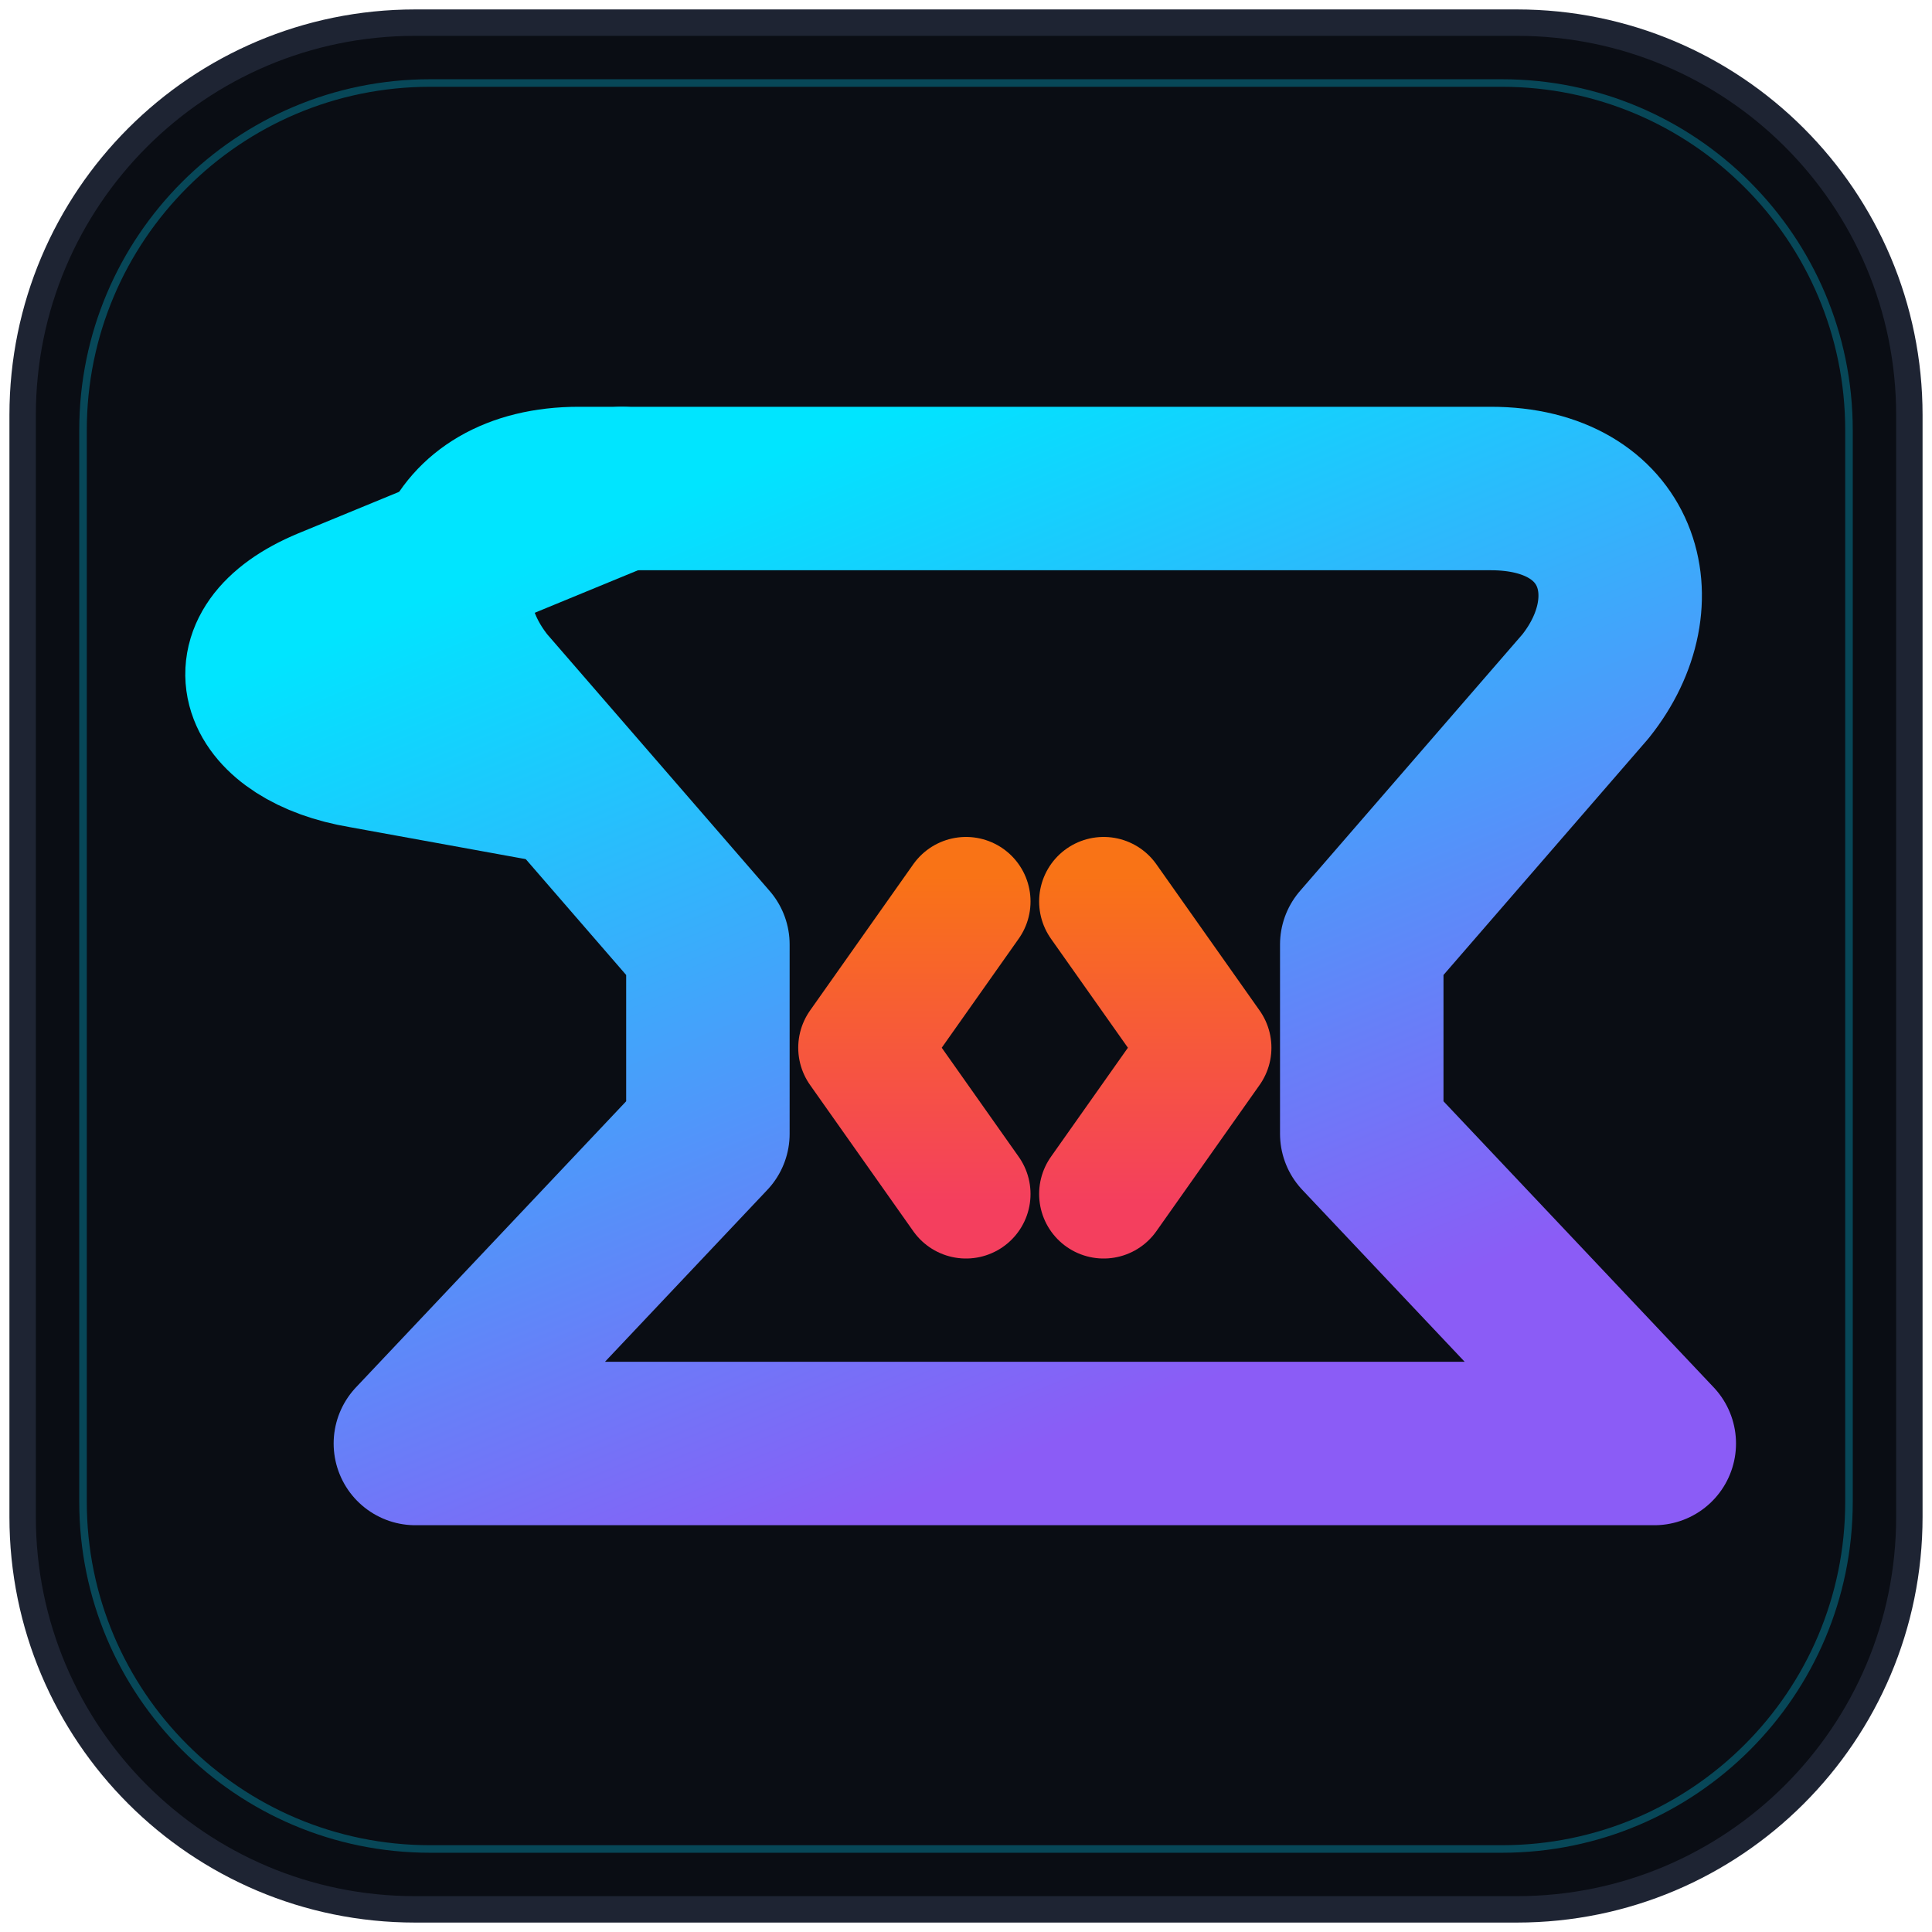
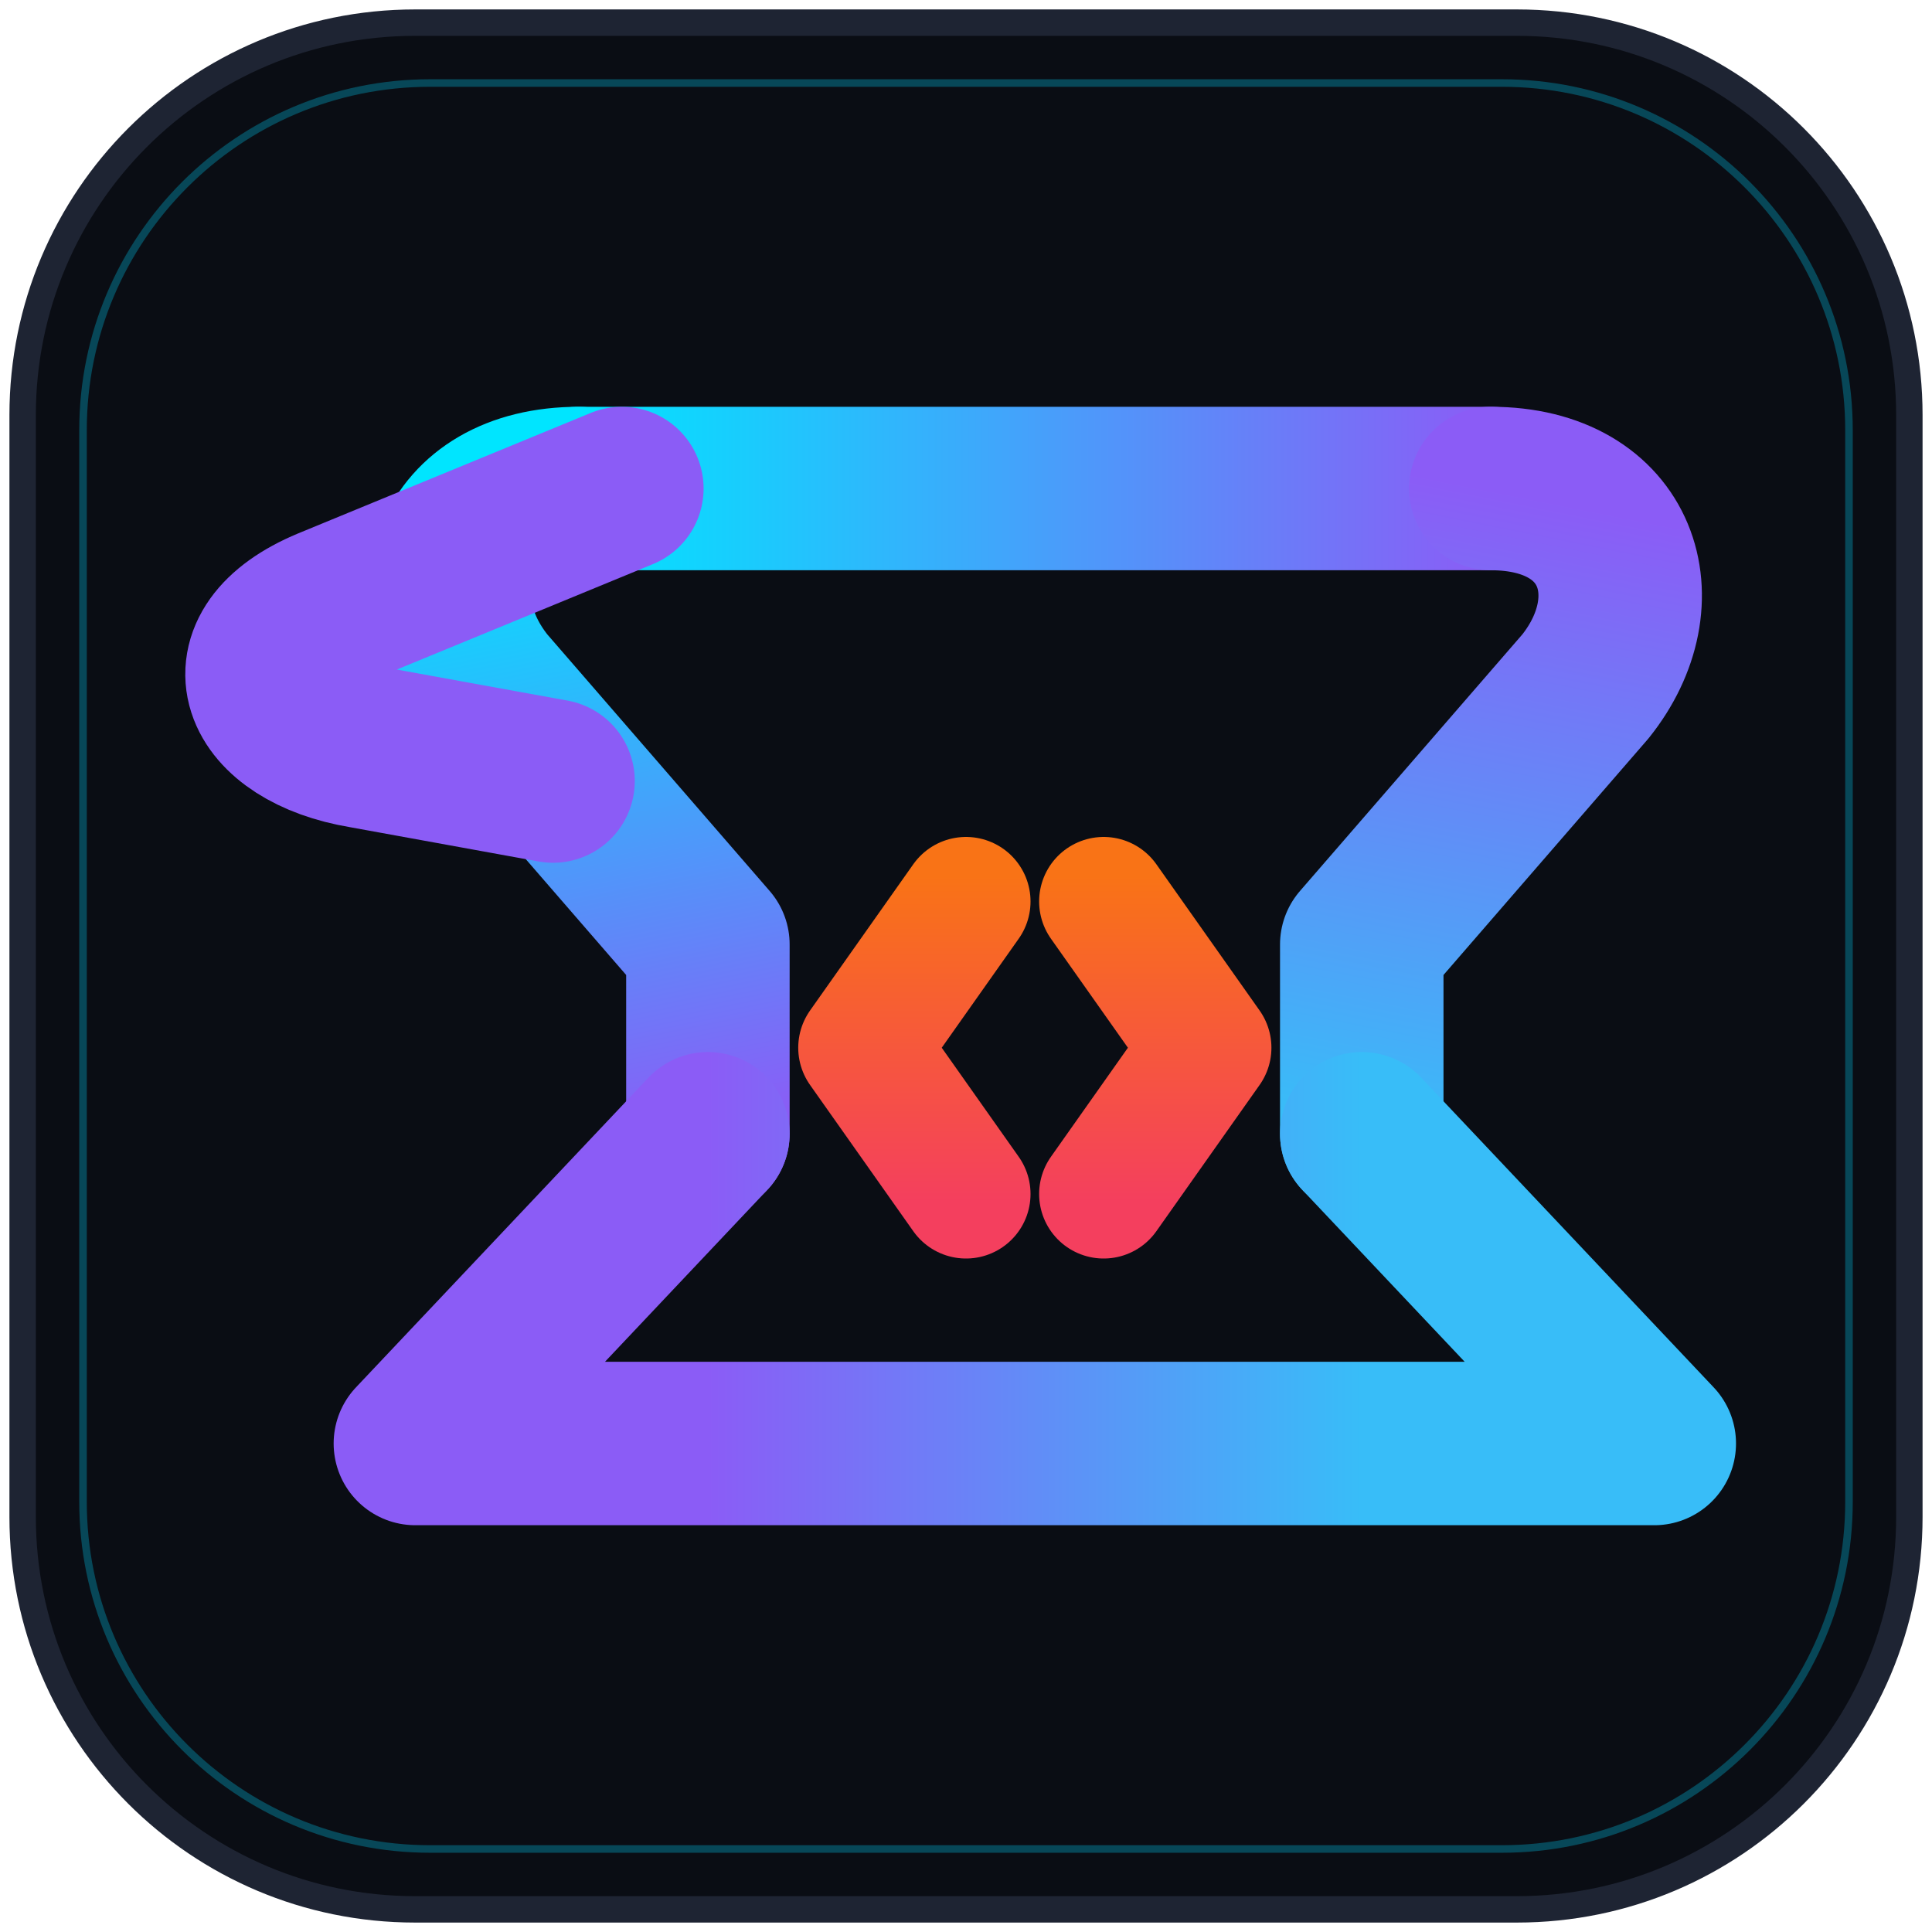
<svg xmlns="http://www.w3.org/2000/svg" viewBox="0 0 512 512" width="512" height="512" role="img" aria-label="ForjaOS">
  <defs>
-     <linearGradient id="anvil-grad" gradientUnits="userSpaceOnUse" x1="200" y1="140" x2="290" y2="360">
+     <linearGradient id="anvil-grad" gradientUnits="userSpaceOnUse" x1="150" y1="150" x2="362" y2="150">
      <stop offset="0" stop-color="#00e5ff" />
      <stop offset="1" stop-color="#8b5cf6" />
+     </linearGradient>
+     <linearGradient id="anvil-left-grad" gradientUnits="userSpaceOnUse" x1="150" y1="150" x2="180" y2="300">
+       <stop offset="0" stop-color="#00e5ff" />
+       <stop offset="1" stop-color="#8b5cf6" />
+     </linearGradient>
+     <linearGradient id="anvil-right-grad" gradientUnits="userSpaceOnUse" x1="362" y1="150" x2="332" y2="300">
+       <stop offset="0" stop-color="#8b5cf6" />
+       <stop offset="1" stop-color="#38bdf8" />
+     </linearGradient>
+     <linearGradient id="anvil-bottom-grad" gradientUnits="userSpaceOnUse" x1="180" y1="372" x2="332" y2="372">
+       <stop offset="0" stop-color="#8b5cf6" />
+       <stop offset="1" stop-color="#38bdf8" />
    </linearGradient>
    <linearGradient id="spark-grad" gradientUnits="userSpaceOnUse" x1="256" y1="240" x2="256" y2="316">
      <stop offset="0" stop-color="#f97316" />
      <stop offset="1" stop-color="#f43f5e" />
    </linearGradient>
  </defs>
  <rect id="tile" x="6" y="6" width="500" height="500" rx="104" fill="#0a0d14" stroke="#1e2433" stroke-width="7" />
  <rect id="tile-inner" x="22" y="22" width="468" height="468" rx="92" fill="none" stroke="#00b4d8" stroke-opacity="0.35" stroke-width="2" />
  <g transform="translate(256 256) scale(1.14) translate(-240 -261)">
    <g id="mark">
-       <path id="anvil" d="M150 150H362C392 150 400 176 384 196L332 256V300L400 372H112L180 300V256L128 196C112 176 120 150 150 150Z" fill="none" stroke-linecap="round" stroke-linejoin="round" stroke="url(#anvil-grad)" stroke-width="38" />
-       <path id="horn" d="M160 150L92 178C68 188 76 206 100 210L144 218" fill="none" stroke-linecap="round" stroke-linejoin="round" stroke="url(#anvil-grad)" stroke-width="38" />
+       <g id="anvil" fill="none" stroke-linecap="round" stroke-linejoin="round" stroke-width="38">
+         <path d="M150 150H362" stroke="url(#anvil-grad)" />
+         <path d="M150 150C120 150 112 176 128 196L180 256V300" stroke="url(#anvil-left-grad)" />
+         <path d="M362 150C392 150 400 176 384 196L332 256V300" stroke="url(#anvil-right-grad)" />
+         <path d="M180 300L112 372H400L332 300" stroke="url(#anvil-bottom-grad)" />
+       </g>
+       <path id="horn" d="M160 150L92 178C68 188 76 206 100 210L144 218" fill="none" stroke-linecap="round" stroke-linejoin="round" stroke="url(#anvil-bottom-grad)" stroke-width="38" />
      <g id="spark" fill="none" stroke-linecap="round" stroke-linejoin="round" stroke="url(#spark-grad)" stroke-width="30">
        <path d="M240 246L216 280L240 314" />
        <path d="M272 246L296 280L272 314" />
      </g>
    </g>
  </g>
</svg>
